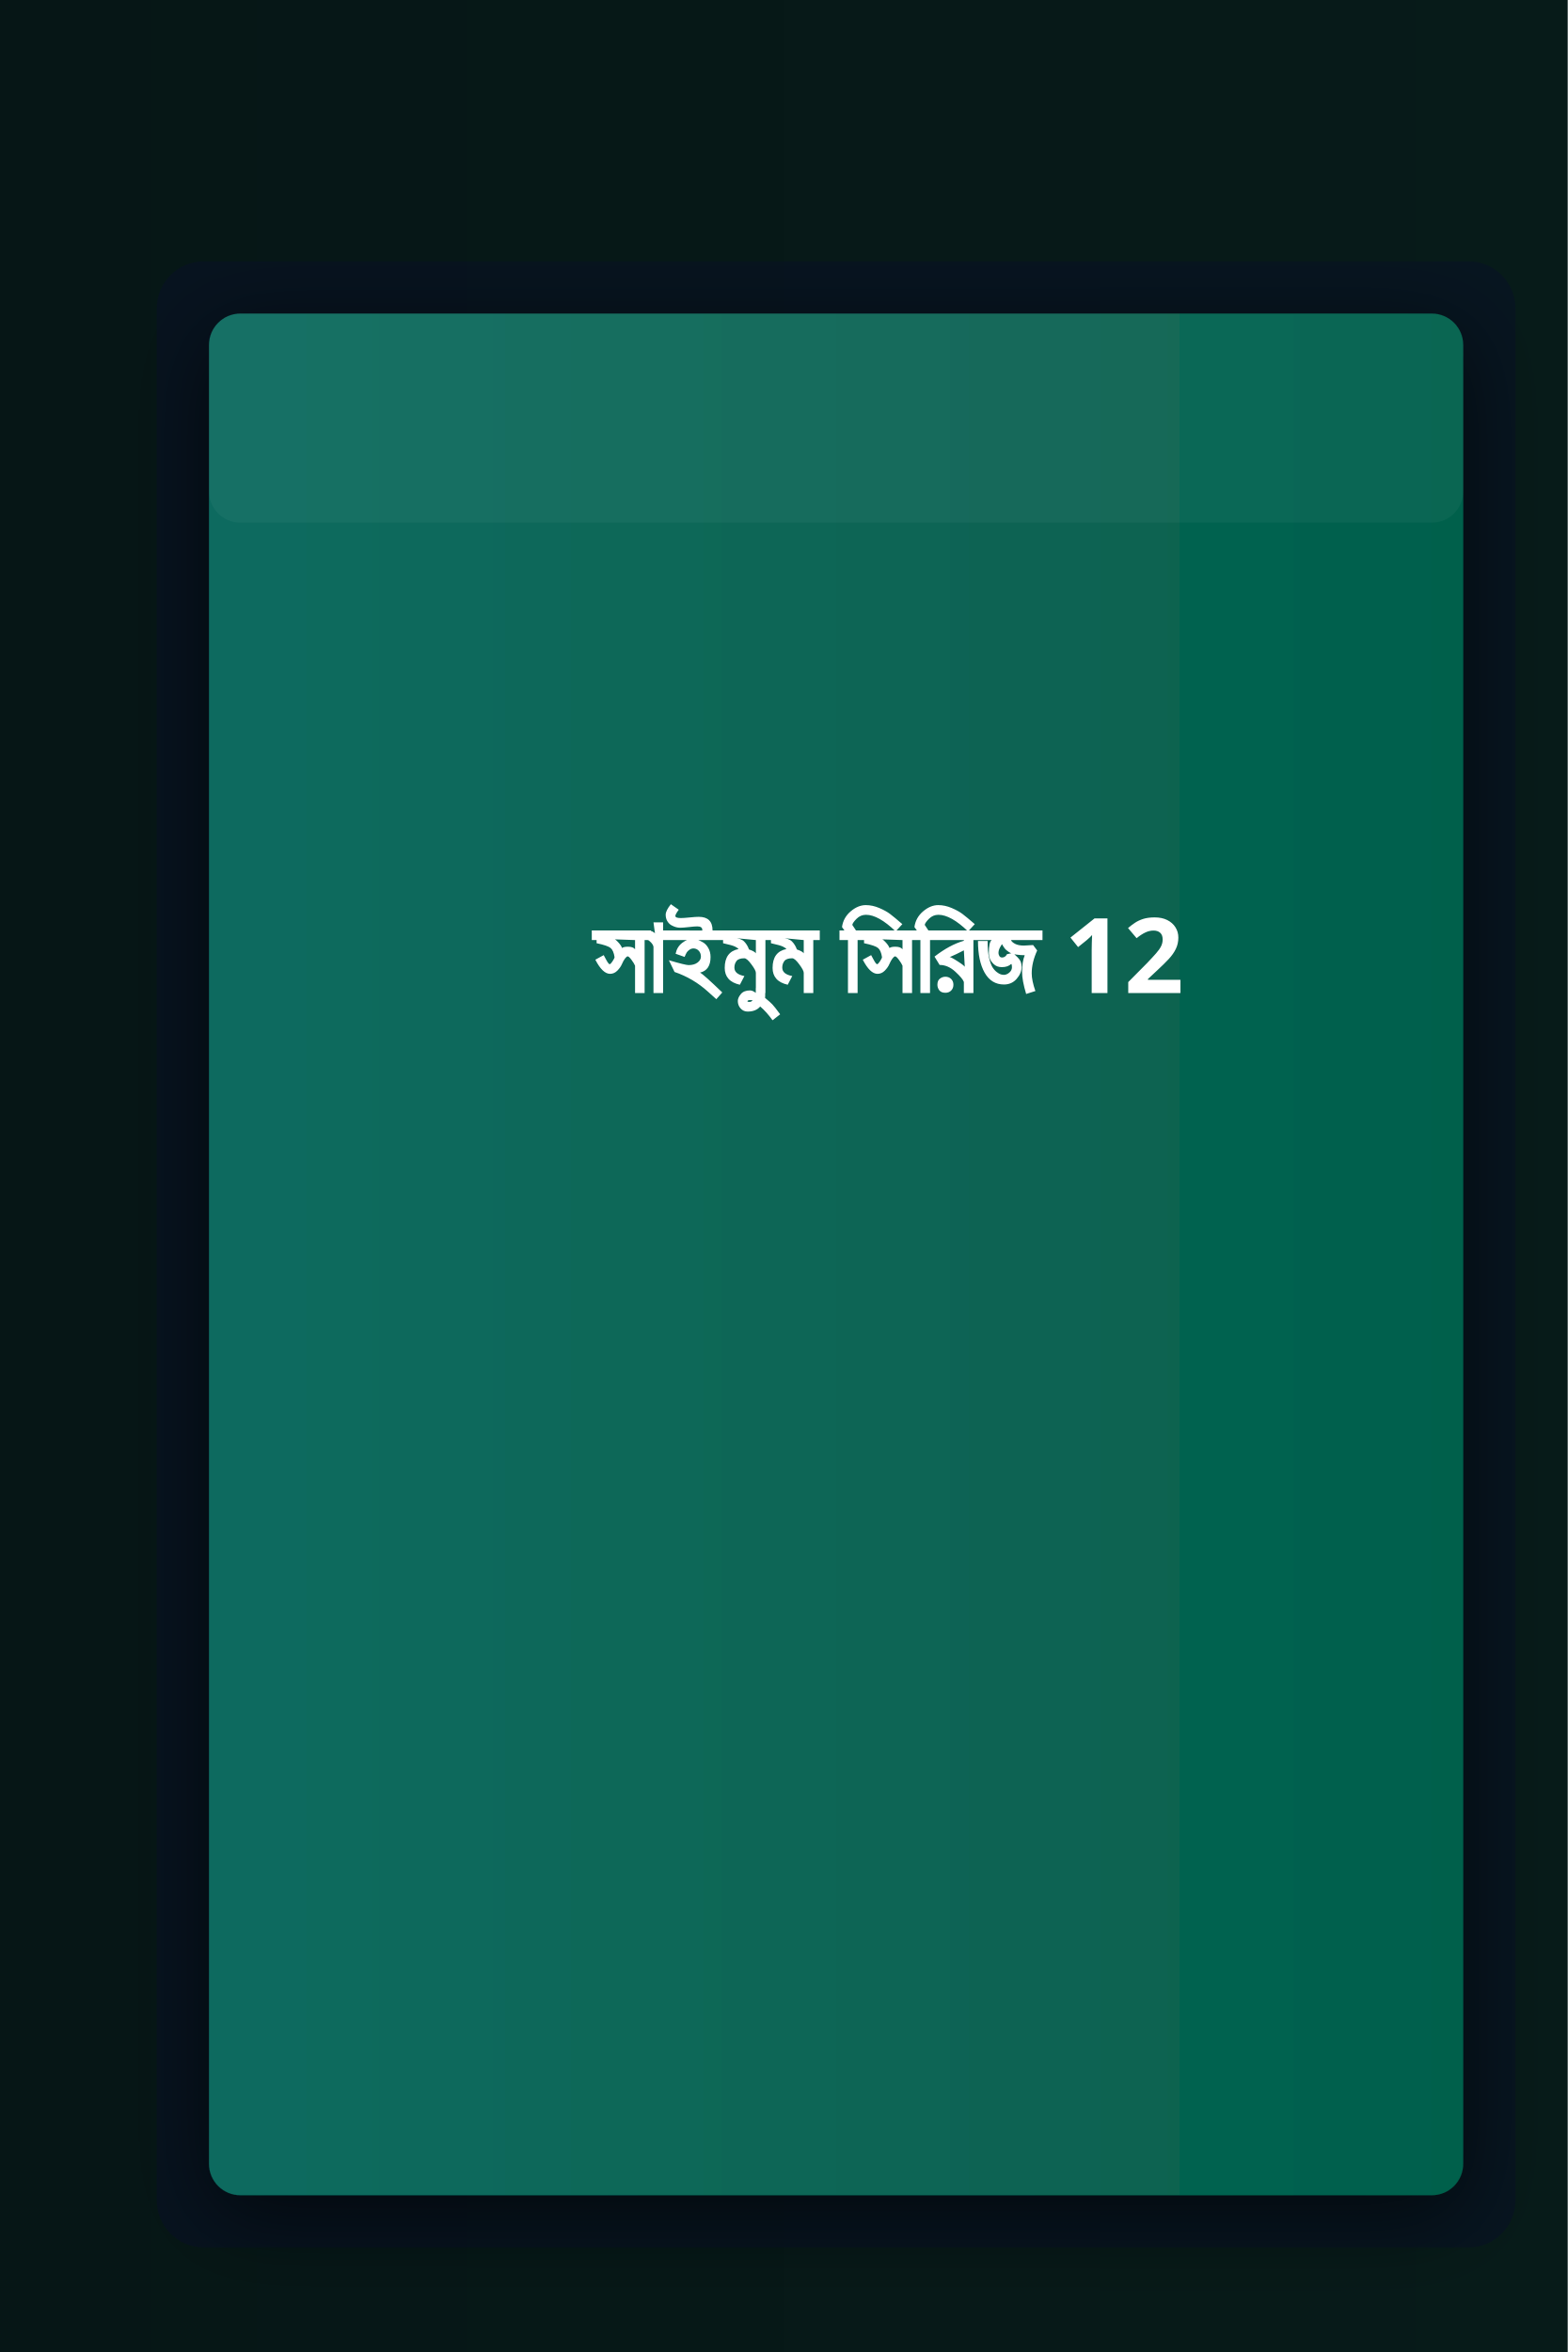
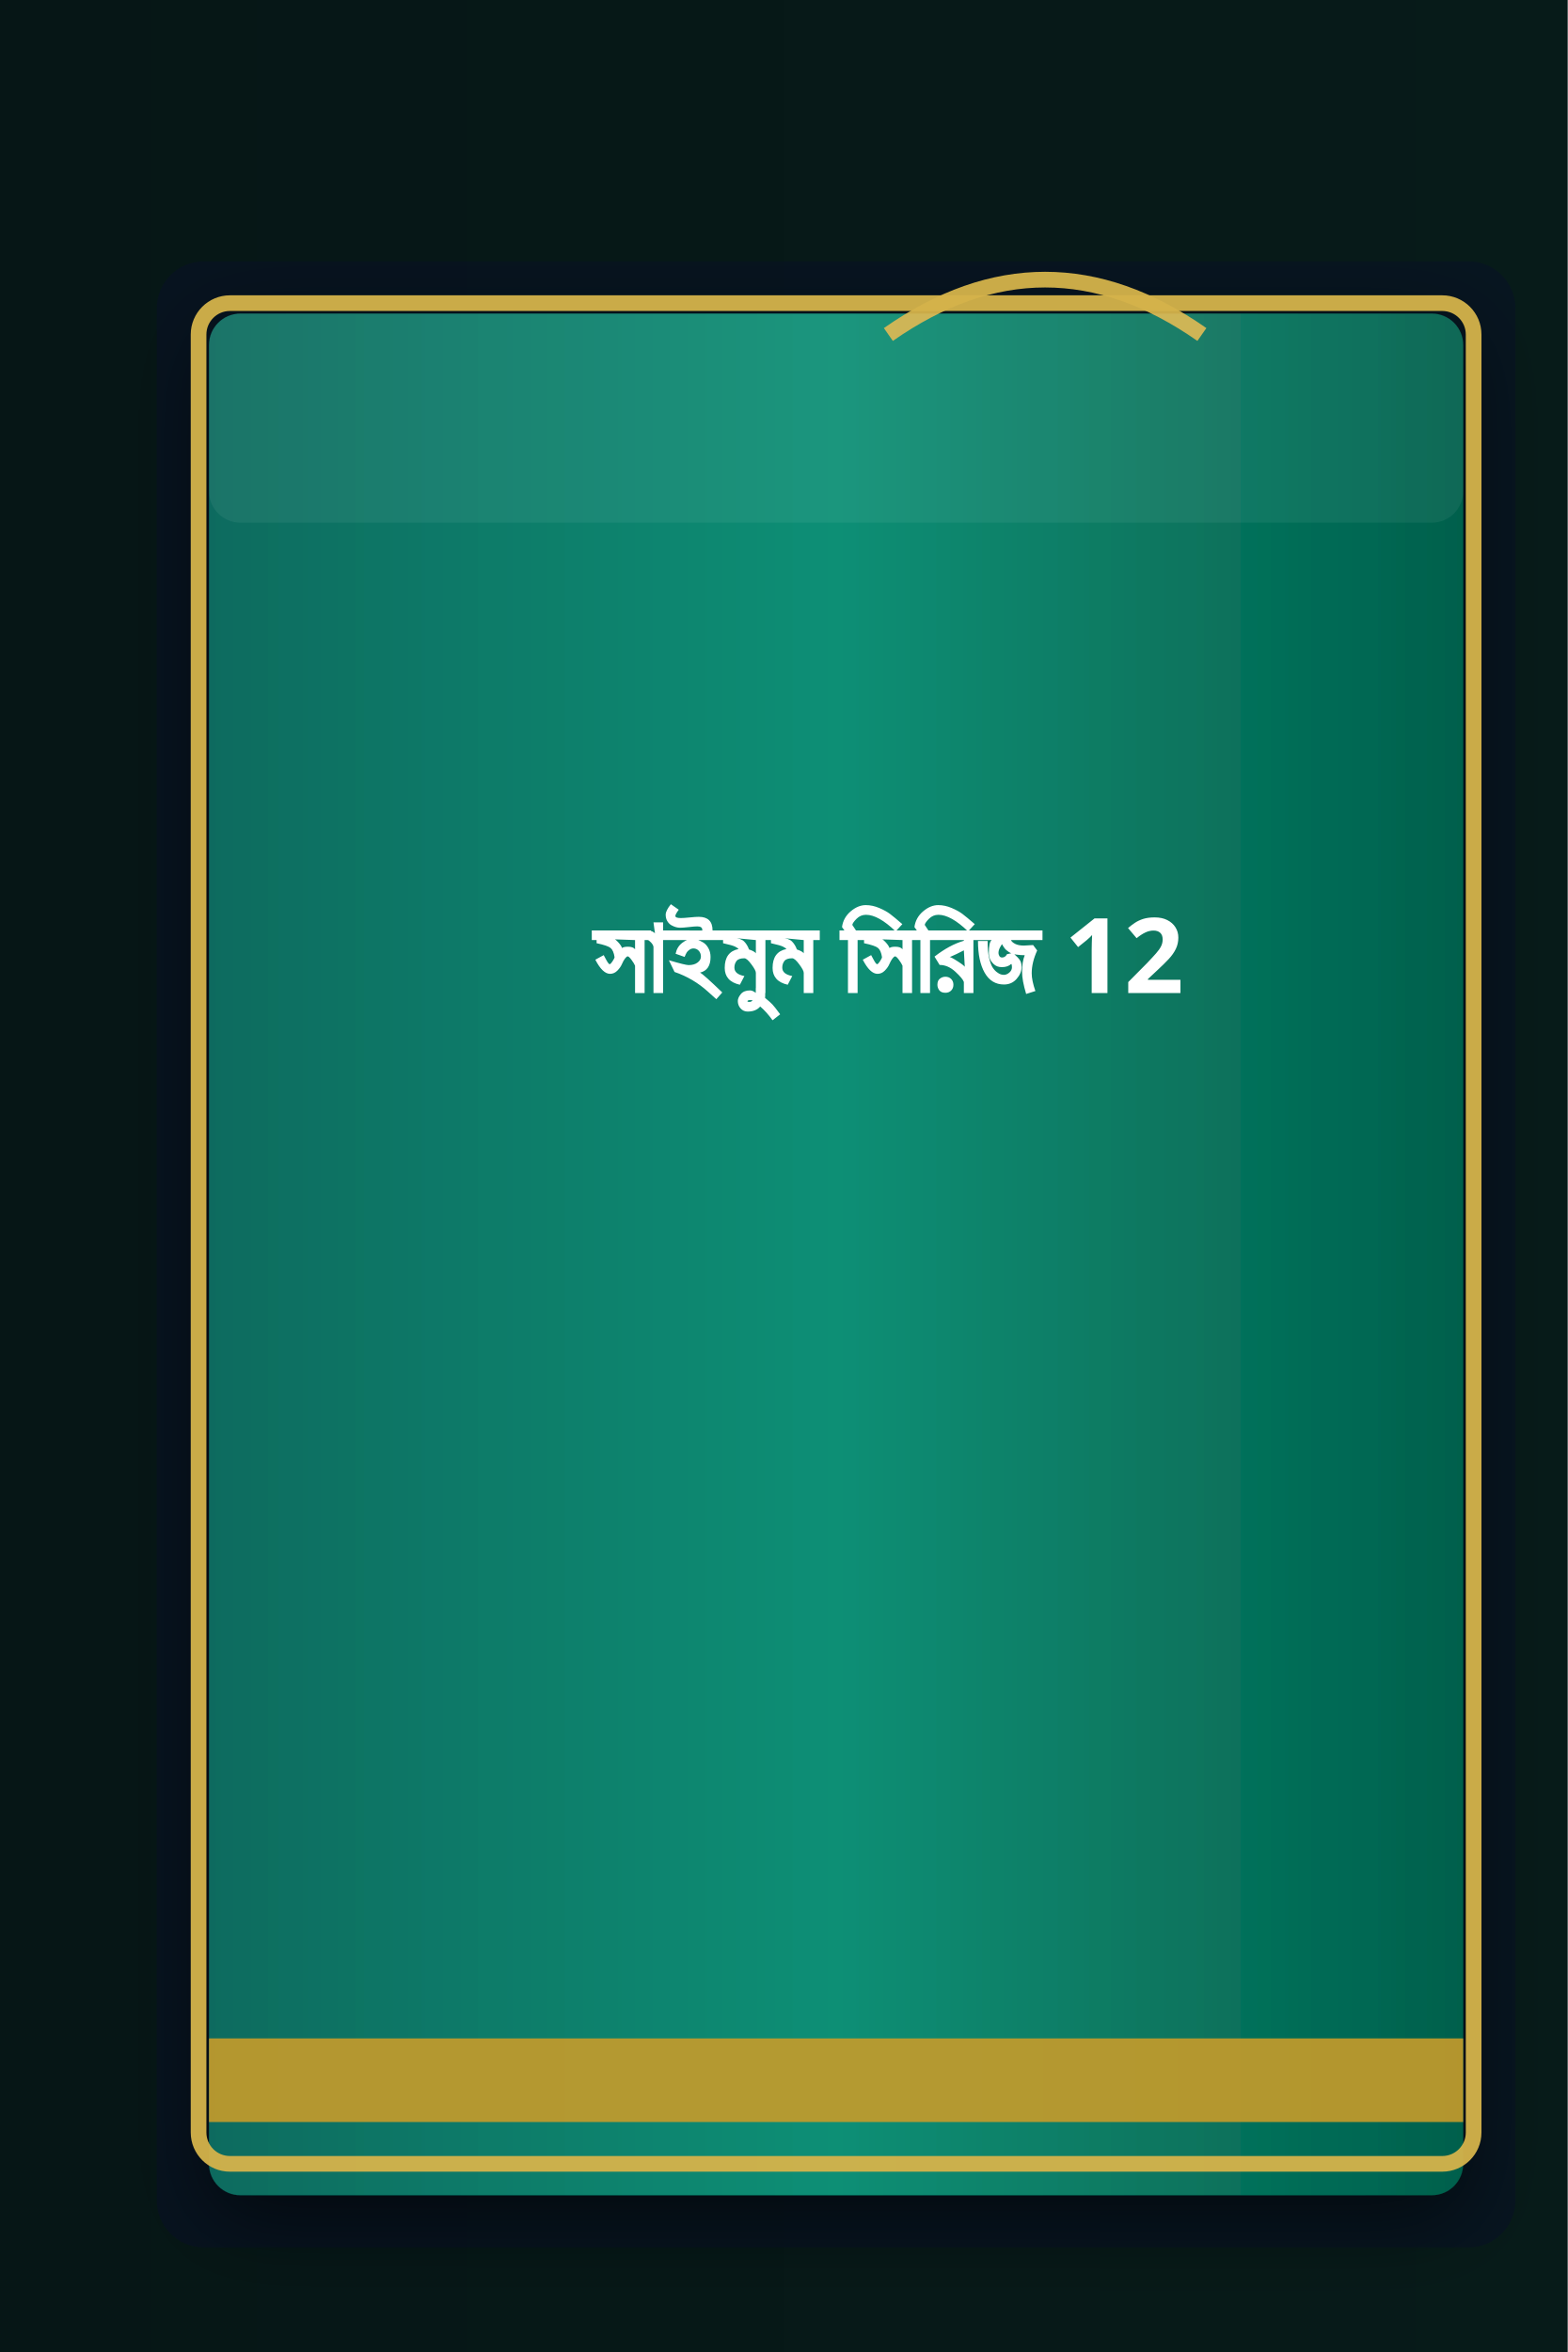
<svg xmlns="http://www.w3.org/2000/svg" width="600" height="900" viewBox="0 0 600 900">
  <defs>
    <linearGradient id="g" x1="0" x2="1">
      <stop offset="0%" stop-color="#061616" />
      <stop offset="100%" stop-color="#071b19" />
    </linearGradient>
    <linearGradient id="coverGrad" x1="0" x2="1">
      <stop offset="0%" stop-color="#0f6b5f" />
+       <stop offset="50%" stop-color="#0b8f75" />
      <stop offset="100%" stop-color="#04604c" />
    </linearGradient>
    <filter id="ds" x="-20%" y="-20%" width="140%" height="140%">
      <feDropShadow dx="0" dy="8" stdDeviation="16" flood-color="#000" flood-opacity="0.6" />
    </filter>
  </defs>
  <rect width="100%" height="100%" fill="url(#g)" />
  <g transform="translate(40,80)">
    <rect x="20" y="20" width="520" height="760" rx="18" fill="#071026" opacity="0.55" />
    <rect x="40" y="40" width="480" height="720" rx="12" fill="url(#coverGrad)" filter="url(#ds)" />
-     <rect x="40" y="40" width="480" height="80" rx="12" fill="rgba(255,255,255,0.04)" />
+     <rect x="36" y="36" width="488" height="712" rx="12" fill="none" stroke="#d4b24a" stroke-width="6" opacity="0.95" />
+     <path d="M300 48 C340 20 380 20 420 48" fill="none" stroke="#d4b24a" stroke-width="6" opacity="0.95" />
+     <rect x="40" y="700" width="480" height="32" fill="#c79b2a" opacity="0.9" />
+     <rect x="40" y="40" width="480" height="80" rx="12" fill="rgba(255,255,255,0.06)" />
    <text x="300" y="300" text-anchor="middle" fill="#ffffff" font-family="Noto Sans, Arial, sans-serif" style="font-weight:700;">
      <tspan x="300" dy="0" font-size="40" font-weight="700">সাইমুম সিরিজ 12</tspan>
    </text>
  </g>
</svg>
